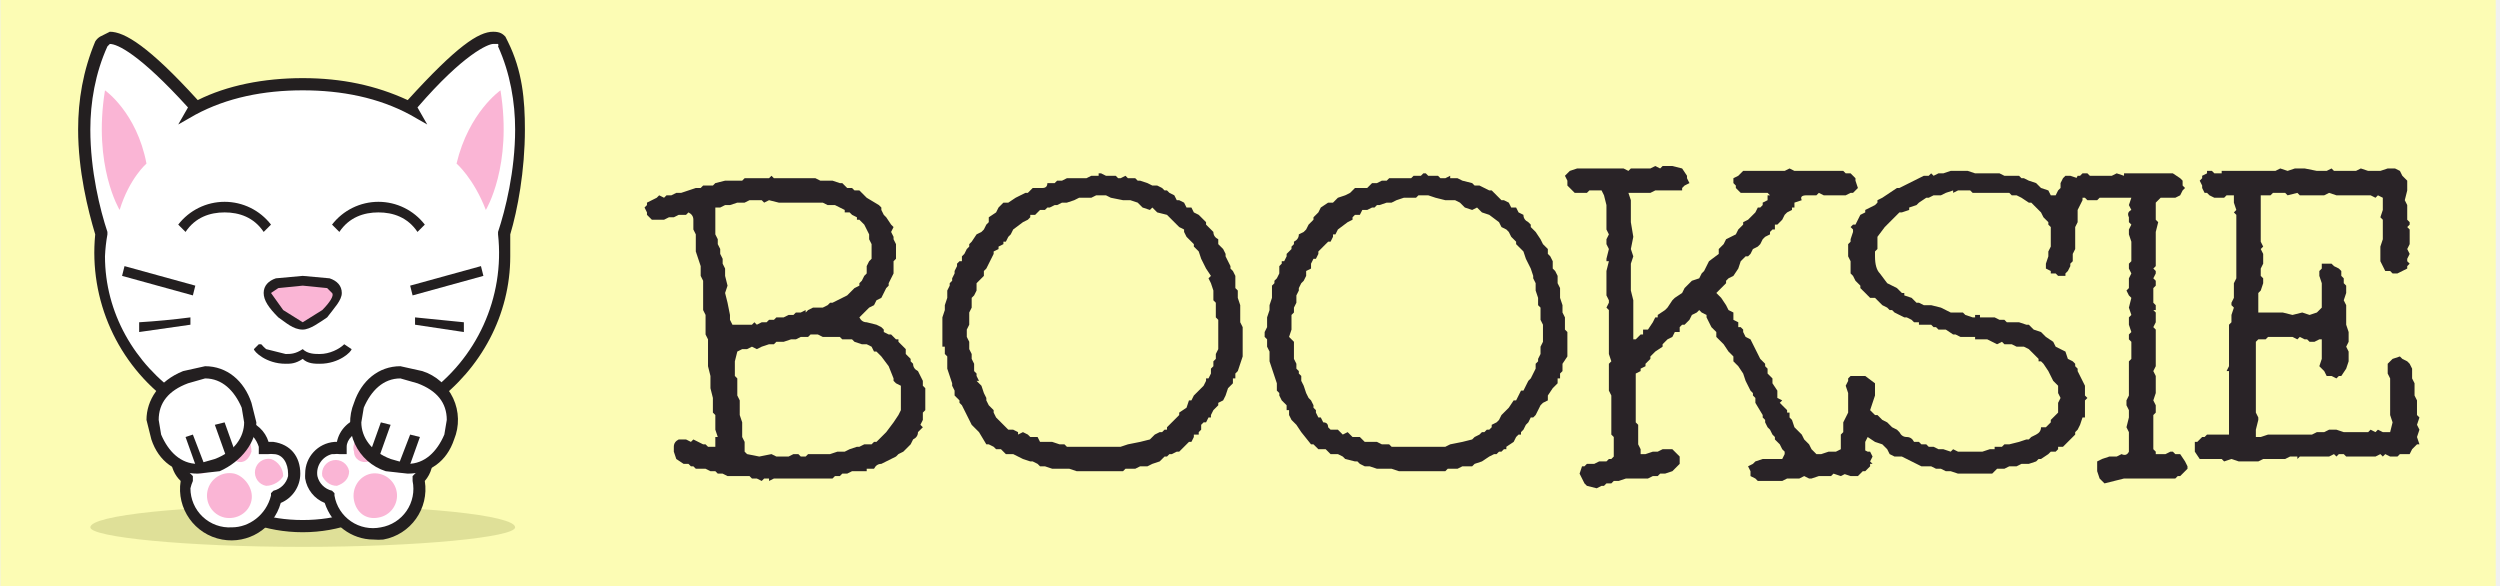
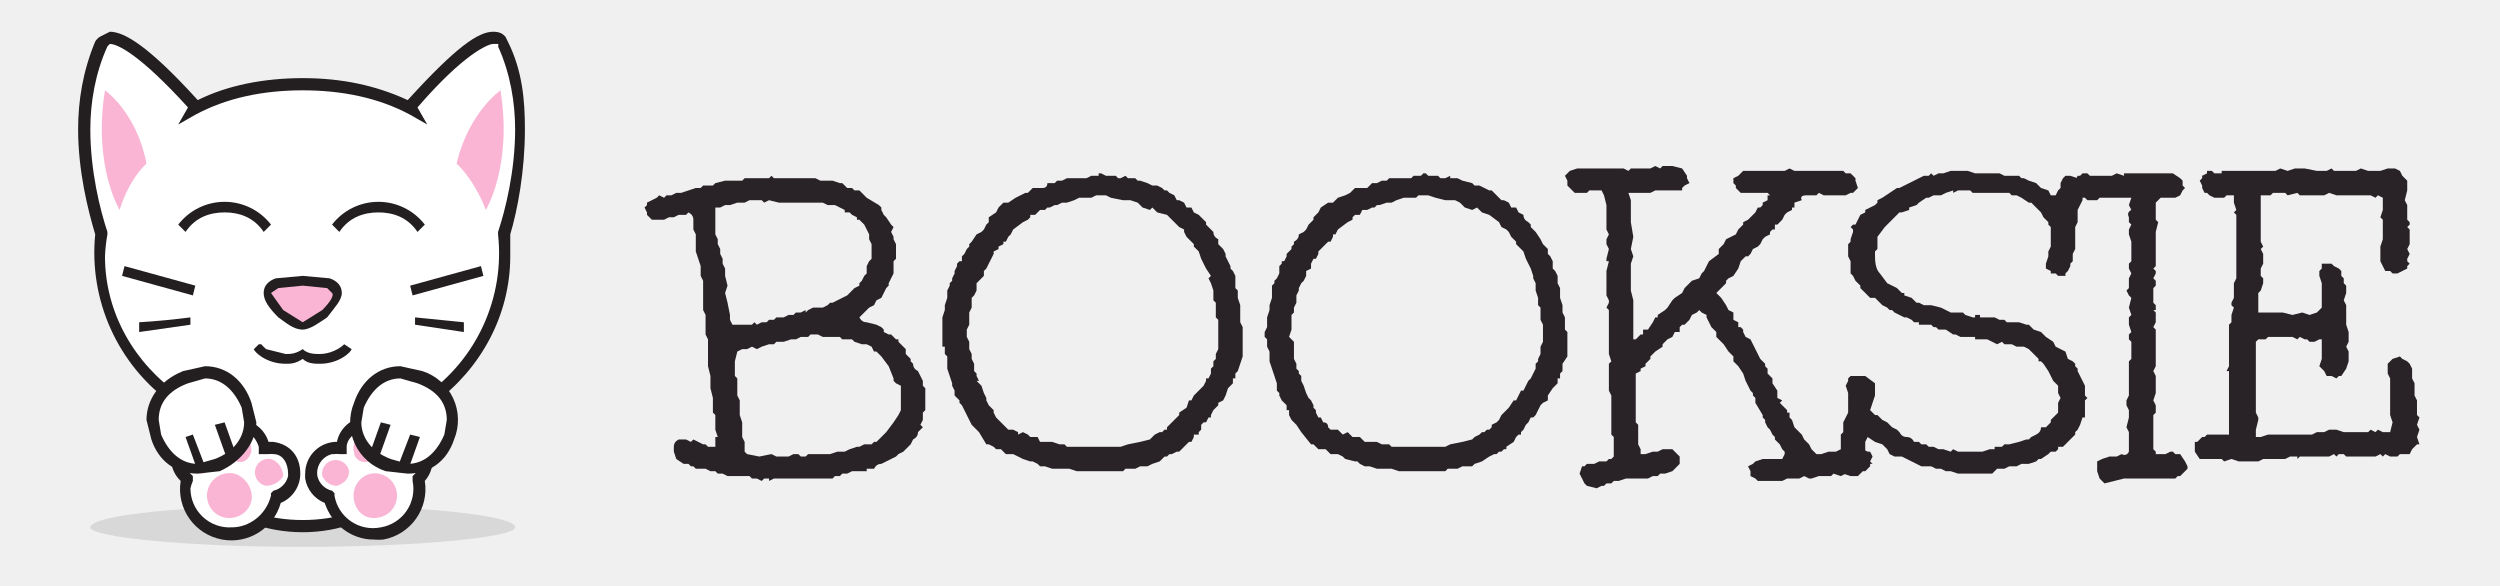
<svg xmlns="http://www.w3.org/2000/svg" width="1024" height="240" viewBox="0 400 1024 240">
-   <rect width="100%" height="100%" fill="rgba(252,252,180,1)" />
-   <rect x="-326" y="-512" rx="0" ry="0" width="651" height="1024" fill="#fcfcb4" transform="matrix(1.57 0 0 1 512 512)" />
-   <path d="M211 616c0-5-39-9-87-9s-87 4-87 9c0 4 39 8 87 8s87-4 87-8" fill="#dfe098" />
+   <path d="M211 616c0-5-39-9-87-9s-87 4-87 9c0 4 39 8 87 8s87-4 87-8" opacity=".1" />
  <path d="M206 418s-3-14-38 25l1 2a98 98 0 0 0-90 0l1-2c-35-39-38-25-38-25-13 28-5 62-1 78a68 68 0 0 0 0 9c0 24 12 45 31 59a39 39 0 0 0 0 7c0 25 23 45 52 45s52-20 52-45l-1-7c20-14 32-35 32-59a67 67 0 0 0-1-9c5-16 13-50 0-78" fill="#fff" />
  <path d="M69 571l1-6a76 76 0 0 1-31-69c-3-10-7-26-7-43 0-12 2-24 7-36a6 6 0 0 1 2-2l4-2c6 0 16 6 36 28 12-6 27-9 43-9s30 3 43 9c20-22 29-28 35-28 3 0 4 1 5 2l1 2c6 12 7 24 7 36 0 17-3 33-6 43v9c0 24-12 46-31 60v6c0 26-24 47-54 47s-55-21-55-47zM44 419c-5 11-7 23-7 34 0 17 4 33 7 42v1a66 66 0 0 0-1 9c0 23 12 44 31 57l1 1v2a37 37 0 0 0-1 6c0 12 6 22 15 30s21 12 35 12 26-4 35-12a39 39 0 0 0 14-36v-2l1-1a71 71 0 0 0 30-66v-1c3-9 7-25 7-42 0-11-2-23-7-34l2-1 2-1-2 1-2 1a1 1 0 0 0 0-1h-2c-2 0-12 4-31 26l4 7-7-4c-13-7-28-10-44-10s-31 3-44 10l-7 4 4-7c-20-22-29-26-32-26l-1 1" fill="#231f20" />
  <path d="M112 583a10 10 0 0 0-4 0c0-4-4-8-8-9-5-1-10 1-12 5a10 10 0 0 0-3-1c-6-1-11 3-12 9a11 11 0 0 0 3 9c-2 11 5 20 15 22s20-4 22-14a10 10 0 0 0 8-9c1-5-3-11-9-12" fill="#fff" />
  <path d="M91 621a21 21 0 0 1-17-24 13 13 0 0 1-4-9l1-2a13 13 0 0 1 17-10 13 13 0 0 1 22 5h2c7 1 11 6 11 13a13 13 0 0 1-8 12 21 21 0 0 1-24 15zm-13-21a16 16 0 0 0 17 16c7 0 14-5 16-13v-1l1-1a8 8 0 0 0 6-6v-1c0-4-2-8-6-8v-3 3a8 8 0 0 0-2 0h-4v-3c-1-3-3-6-7-7a8 8 0 0 0-1 0c-3 0-6 2-7 4l-2 3-2-2a8 8 0 0 0-2-1 8 8 0 0 0-2 0c-4 0-7 3-8 7a8 8 0 0 0 0 1 8 8 0 0 0 3 6l1 1v2a17 17 0 0 0-1 3" fill="#231f20" />
  <path d="M103 605c-1 5-6 8-11 7a9 9 0 0 1 4-18c4 1 8 6 7 11m-15-16c0 3-3 5-6 5-3-1-5-4-4-7a5 5 0 1 1 10 2m15-4c-1 3-3 5-6 4a5 5 0 0 1 2-10c3 0 4 3 4 6m13 10c-1 2-4 4-7 4a5 5 0 0 1 2-11c3 1 5 4 5 7" fill="#fab5d5" />
  <path d="M136 583a10 10 0 0 1 4 0c0-4 3-8 8-9s9 1 11 5a10 10 0 0 1 4-1c5-1 11 3 12 9 0 3-1 7-3 9 1 11-5 20-16 22-9 2-19-4-21-14a10 10 0 0 1-8-9c-1-5 3-11 9-12" fill="#fff" />
  <path d="M133 606a13 13 0 0 1-8-10 13 13 0 0 1 0-2 13 13 0 0 1 12-13h1c1-5 5-9 10-10a12 12 0 0 1 2 0c4 0 8 2 10 5a13 13 0 0 1 2 0 12 12 0 0 1 3-1c6 0 11 5 12 11a13 13 0 0 1-3 11 21 21 0 0 1-17 24 22 22 0 0 1-4 0c-9 0-17-6-20-15zm3-20a8 8 0 0 0-6 9 8 8 0 0 0 6 6l1 1v1a16 16 0 0 0 19 13 16 16 0 0 0 13-19v-2l1-1a8 8 0 0 0 3-6l-1-1a8 8 0 0 0-9-7 8 8 0 0 0-2 1l-3 2-1-3a8 8 0 0 0-8-4c-4 1-7 4-7 7v3h-3a7 7 0 0 0-2 0h-1v-3 3" fill="#231f20" />
  <path d="M145 605c1 5 5 8 10 7a9 9 0 0 0-3-18c-5 1-8 6-7 11m14-16a5 5 0 1 0 11-2 5 5 0 1 0-11 2m-14-4c0 3 3 5 6 4a5 5 0 0 0-2-10c-3 0-5 3-4 6m-13 10c1 2 3 4 6 4 3-1 5-3 5-6a5 5 0 1 0-11 2m6-75c0 4-9 13-14 13s-15-9-15-13c0-3 7-5 15-5s14 2 14 5" fill="#fab5d5" />
  <path d="M114 530c-4-4-6-7-6-10s2-5 5-6l11-1 11 1c3 1 5 3 5 6s-3 6-6 10c-3 2-7 5-10 5-4 0-7-3-10-5zm18-3c3-3 5-6 4-7l-2-2-10-1-10 1-3 2 5 7 8 5 8-5" fill="#231f20" />
  <path d="M147 566c-4 10 0 20 12 25 12 4 21-2 25-12 3-10 0-20-12-25-12-4-21 2-25 12" fill="#fff" />
  <path d="M167 594l-9-1a21 21 0 0 1-13-28c3-9 10-15 19-15l9 2a21 21 0 0 1 13 28c-3 9-10 14-19 14zm-19-21c0 6 4 12 12 15l7 2c7 0 12-5 15-12l1-6c0-7-4-12-12-15l-7-2c-7 0-12 5-15 12l-1 6" fill="#231f20" />
  <path d="M151 587l5-14 4 1-5 14-4-1m12 4l5-13 4 1-5 14-4-2" fill="#231f20" />
  <path d="M101 566c3 10 0 20-12 25-12 4-21-2-25-12s0-20 12-25c12-4 21 2 25 12" fill="#fff" />
  <path d="M62 580l-2-8c0-8 5-16 15-20l9-2c9 0 16 6 19 15l-2 1-2 1c-3-7-8-12-15-12l-7 2c-8 3-12 8-12 15l1 6c3 7 8 12 15 12l7-2c8-3 12-9 12-15l-1-6 2-1 2-1 2 8c0 8-6 16-15 20l-9 1c-9 0-16-5-19-14" fill="#231f20" />
  <path d="M88 574l4-1 5 14-4 1-5-14m-12 5l3-1 5 13-3 2-5-14m92-62l29-8 1 4-29 8-1-4m2 16v-3l10 1 10 1v4l-20-3M50 513l1-4 29 8-1 4-29-8m7 19a310 310 0 0 0 21-2v3l-21 3v-4" fill="#231f20" />
  <path d="M49 486s-11-18-6-49c0 0 13 9 17 30 0 0-7 6-11 19m150 0s11-18 6-49c0 0-13 9-18 30 0 0 7 6 12 19" fill="#fab5d5" />
  <path d="M92 487c-6 0-12 2-16 8l-3-3a24 24 0 0 1 38 0l-3 3c-4-6-10-8-16-8m63 0c-6 0-12 2-16 8l-3-3a24 24 0 0 1 38 0l-3 3c-4-6-10-8-16-8m-14 54c-2 2-6 4-10 4-2 0-5 0-7-2-3 2-5 2-7 2l-8-2a19 19 0 0 1-2-2h-1l-2 2c0 1 5 6 13 6 2 0 4 0 7-2 2 2 5 2 7 2 8 0 13-5 13-6l-3-2" fill="#231f20" />
-   <path d="M394 562v6l-1 1v3l-1 2 1 1-1 1-1 1q0 2-2 3l-1 2-1 1-1 1-1 1-2 1q1 0 0 0l-1 1-2 1-4 2q-2 0-3 2h-2-1v1h-6l-2 1h-2l-1 1h-2l-1 1h-14-3-1-6l-2 1v-1h-2l-1 1-2-1h-2l-1-1h-9l-2-1h-2l-1-1h-2l-2-1h-1-3l-1-1h-1l-1-1h-2l-3-2-1-3v-2q0-2 2-3h3l2 1 1-1 4 2h1l1 1h3v-1-2-1h1l-1-3v-3-3l-1-1v-1-1-2-1-1l-1-4v-5l-1-4v-2-2-3-2-2l-1-2v-1-1-3-2-1l-1-2v-2-2-2-1-2-1-2l-1-2v-4l-1-3-1-3v-1-2-4l-1-2v-4q0-2-2-3l-1 1h-2-1l-2 1h-2l-2 1h-5l-2-2v-1l-1-2 1-1v-1l2-1 2-1 1-1 2 1 1-1h2l2-1h2l3-1 3-1h2l1-1h4l1-1 4-1h7l1-1h10l1-1 1 1h17l2 1h5l3 1h1l1 1 1 1h2l1 1h2l2 2 1 1 5 3 1 1v1l1 2 1 1 2 3 1 1-1 2 1 2v1l1 2v6l-1 1v5l-1 2-1 2v1l-1 1-1 2-1 2-2 1-1 2-2 1-1 1-2 2-1 1q1 2 3 2l4 1 2 1 1 1v1l2 1h1l2 2h1v1l1 1 2 2v2l2 2v1l1 1q0 2 2 3l1 2 1 2v2l1 1v3zm-22-59v-3l-1-2v-2l-1-2-1-2-1-1-1-1h-1v-1l-2-1-1-1h-2v-1l-2-1-2-1h-3l-2-1h-2-10-6l-4-1-2 1-1-1h-2-3l-2 1h-3l-3 1h-2l-2 1h-2v11l1 2v2l1 2v2l1 2v2l1 2v3l1 4-1 3 1 4 1 5v2l1 2h8l1-1 1 1 2-1h2l1-1h2l1-1h3l2-1h2l1-1h2l2-1v1l1-1 2-1h4l2-1 1-1h1l2-1 2-1 2-1 1-1 1-1 1-1 2-1v-1l1-1 1-2 1-1v-1-2l1-2 1-1v-2-1zm12 58v-3l-2-1-1-1v-1l-2-5-3-4-1-1-1-1h-1q0-1 0 0l-1-2-2-1h-2l-3-1-1-1h-4l-1-1h-2-5l-2-1h-3l-1 1h-3l-2 1h-2l-3 1h-3l-1 1h-2l-3 1-2 1-2-1-2 1h-2l-2 1-1 4v6l1 1v7l1 2v6l1 3v6l1 2v4l1 1 5 1 5-1 2 1h5l2-1h2l1 1h2l1-1h9l3-1h3l2-1 3-1h1l2-1h3l1-1h1l1-1 1-1 1-1 1-1 3-4 2-3 1-2v-4-3zm140-23v1 7l-1 3-1 3-1 1v2h-1v2l-2 2-1 3-1 2-2 1v1l-2 2-1 2v1h-1l-1 2h-1l-1 1v2l-1 1v1h-2v1l-1 2h-1l-2 2-1 1-1 1h-1l-2 1h-1l-1 1h-1l-2 2-3 1-2 1h-3l-2 1h-3-1l-1 1h-2-7-6-4l-3-1h-7l-3-1h-2l-1-1-2-1h-1l-3-1-2-1-2-1h-3l-2-2h-2l-1-1-2-1h-1l-3-5-3-3-1-2-1-2-1-2-1-2-1-1v-1l-2-2v-1-1l-1-2v-1l-1-3-1-3v-3-2l-1-1v-1-2h-1v-1-1-1-3-2-2-1-1l1-3v-2l1-3v-3l1-2v-1l1-1v-1l1-2v-1l1-2v-1l1-1h1v-2l1-1 1-2 1-1v-1l1-1 2-3 2-1 1-1 1-2 1-1v-1-1l3-2 1-2 2-2h2l3-2 2-1 2-1h1l1-1 1-1h4q2 0 2-2h3l1-1h2l2-1h8l2-1h3v-1h1l2 1h4l1 1h1l2-1 1 1h3l1 1h1l3 1 2 1h2l2 1 1 1h1l1 1 2 1 1 2h1l2 1 1 2h2l1 2 2 1 3 3v1l1 1 1 1 1 1q0 2 2 3v2l2 2 1 2v1l1 2 1 2v1l1 1 1 2v5l1 1v3l1 3v7l1 2v4zm-10-3v-1-1-2l-1-1v-2-2-1-1l-1-1v-1-3l-1-3-1-2 1-1-2-3-1-2-1-2-1-3-1-1-1-1v-1l-1-1-1-1-1-1-1-2v-1l-2-1-2-2-3-3-4-1-2-2-1 1-3-1-2-2-3-1h-3l-5-1-2-1h-4l-2 1h-5l-2 1-3 1h-2l-2 1h-1l-2 1h-1l-1 1h-2l-2 2h-2v1l-1 1-2 1-4 3-1 2q-1 0 0 0l-1 1-1 2h-1v1l-2 1v1l-2 1v1l-1 2q-1 0 0 0l-1 2-1 2-1 1v2l-2 2-1 1v2 1l-1 2-1 1v4l-1 2v3 2l-1 2v3l1 2v3l1 2v2l1 2v3l1 1v1l1 2h-1l2 2 1 3 1 2v1l1 2 1 1 1 1v1l1 2 2 2 2 2 1 1h2l2 1v1l2-1 2 1 1 1h3l1 2h5l3 1h2l1 1h22l3-1 5-1 4-1 1-1 1-1 2-1h1l1-1h1v-1l1-1 1-1 1-1 2-2v-1l3-2 1-3h1l1-2 2-2 2-2 1-2v-1h1l1-2v-2l1-1v-1-1l1-1v-2l1-2v-1-2-3-1-1zm143 3v8l-2 3v3l-1 1v2h-1v2l-2 2-2 3v2l-2 1-1 1-1 2-1 2-1 1h-1l-1 2-1 1-1 2-1 1v1h-1l-1 1-1 2-3 2v1h-1l-1 1h-1l-1 1h-1l-2 1-3 2-3 1-1 1h-3-1l-2 1h-4l-1 1h-7-6-6l-3-1h-6l-3-1h-2l-2-1-1-1h-1l-4-1-1-1-2-1h-3l-2-2h-3l-1-1-1-1h-1l-4-5-2-3-2-2-1-2v-2h-1v-2l-1-1-1-1-1-2v-1l-1-1v-2-1l-1-3-1-3-1-3v-2-1-1l-1-2v-1-1-1l-1-1v-2l1-2v-2-1-1l1-3v-2l1-3v-3-2l1-1v-1l1-1 1-2v-1-2l1-1v-1h1l1-2v-1l2-2v-1l1-1v-1q2-1 2-3l2-1 1-1 1-2 1-1 1-1v-1l2-2 1-2 3-2h2l2-2 3-1 2-1 1-1 1-1h5l2-2h2l2-1h2l1-1h9l1-1h3l1-1h1l1 1h4l1 1h2l2-1v1h3l2 1 4 1 1 1h2l2 1 2 1h1l1 1 1 1 2 2h1l2 1 1 2h2l1 2 2 1q0 2 2 3l1 1v1l1 1 1 1 2 3 1 2 2 2v2l1 1 1 2v3l1 1 1 2v3l1 2v4l1 3v3l1 2v5l1 1v2zm-10-3v-1-1l-1-2v-1-2-2l-1-1v-1-1-1l-1-3v-3l-1-2v-1l-1-3-1-2-1-2-1-3-1-1-1-1-1-1v-1l-1-1-1-1-1-2-1-1-2-1-1-2-4-3-3-1-2-2-2 1-3-1-2-2-2-1h-4l-4-1-3-1h-1-3l-1 1h-5l-3 1-2 1h-2l-3 1h-1l-1 1h-1l-2 1h-2l-1 2h-2l-1 1v1l-2 1-4 3-1 2h-1v1l-1 2h-1l-1 1-1 1-1 1-1 1v1l-1 2h-1l-1 2v2l-2 1v2l-1 2-1 1-1 2v1l-1 2v3l-1 2v2l-1 1v4 2l-1 3 2 2v7l1 2v2l1 1v1l1 1v2l1 2 1 3 1 2 1 1 1 2v1l1 1v1l1 2h1l1 2q2 0 2 2l1 1h3l1 1 1 1 2-1 1 1 1 1h3l2 2h5l2 1h3l1 1h22l2-1 5-1 4-1 1-1 2-1 1-1h1l1-1h1l1-1v-1l2-1 1-1 1-2 1-1 2-2 2-3h1l1-2 1-2h1l1-2 1-2 1-1 1-2 1-2v-1-1l1-1v-1l1-2v-2-1l1-2v-3-1-1zm134 54l1 1h-1v1l-1 1-1 1h-1l-2 1h-5l-2 1-3-1-1 1h-5l-3 1h-1l-2-1-2 1h-5l-2 1h-10l-1-1-2-1v-2l-1-2 2-1 1-1 3-1h8l1-2v-1l-1-1-1-2-2-2v-1l-1-1-1-2-1-1-1-2v-1l-1-1v-1l-3-5v-2l-1-1v-1l-1-1-2-4-1-3-2-3-2-2v-2l-2-2-2-3-1-1-1-1-1-1v-2l-2-2-1-2-1-2v-1l-2-1-1-1-1 1-2 1-1 2-1 1-1 1h-1l-1 1v2h-2l-1 2-2 1-1 1-1 1v1l-3 2-2 2v1l-1 1-1 1v1l-2 1v1l-2 1v20l1 1v8l1 2v2h2l3-1h2l2-1h4l3 3v3l-2 2-1 1-3 1h-2l-1 1h-2l-2 1h-3-5-1l-3 1h-2l-1 1h-1-1l-1 1h-1l-2 1-4-1-1-1-1-2-1-2 1-3h1l1-1h3l2-1h3l1-1h1l1-1v-2-5-1l-1-1v-2-1-1-1-4-3-4l-1-2v-2-3-2-1-2-1l1-1-1-3v-8-7-1-2l-1-1 1-2v-1l-1-2v-1-4-1-4l1-4h-1v-1l1-4-1-2v-2l1-2-1-2v-1-2-3-1-3l-1-4-1-2h-4-1l-1 1h-5l-1-1-1-1-1-1v-2l-1-2 1-1 1-1 3-1h19l2 1 1-1h8l2-1 2 1 1-1h4l4 1 2 3v1l1 2-2 1-1 1v1h-11l-2 1h-2-4-3l1 3v9l1 6-1 5 1 3-1 3v11l1 4v16h1l1-1 1-1h1v-2h2l2-3 1-2h1v-1l3-2 1-1 2-3 1-1 3-2 1-2 3-3 3-1 1-2 1-1 2-4 4-3v-1-1l2-2 1-2 2-1 2-1 1-2 1-1 1-1v-1l2-1 1-1 1-1 1-1 1-2h1l1-1v-1l2-1v-2h1l-1-1h-11l-1-1-1-1v-1l-1-1v-2l2-1 2-2h17l2-1 2 1h20l1 1h2l1 1 1 1v1l1 3-1 1-1 1h-1l-2 1h-9l-2-1-1 1h-4q-3 0-2 2l-3 1v2h-1v1l-2 1-1 1-1 2-1 1-1 1h-1v2h-1l-1 1v1l-2 1-1 1-1 2-1 1-2 1-1 2-1 1h-1l-2 2-1 3-2 3-2 1-1 1v1l-1 1-1 1-1 1-1 1 2 2 2 3 1 2 2 1v3l2 1v2h1l1 1v1l1 2 2 1 1 2 1 2 1 2 1 2 1 1 1 1v1l1 1v2l2 2v2l2 3v3l2 1-1 1 1 1 2 2v1h1v2l1 1 1 3 1 1 2 2 1 2 1 1 1 1 1 2 1 1 1 1h2l3-1h3l2-1h3l1-1h4l1 1 2 1h1l1 2-1 2zm89-26l-1 1v6 1h-1l-1 3-1 2-1 1v1l-1 1-1 1-2 2-1 1h-2v1l-1 1h-2l-1 1-3 2h-1l-1 1-3 1h-3l-2 1h-3l-2 1h-3l-2 2h-14l-3-1h-2l-2-1h-2l-2-1h-2-2l-2-1-2-1-2-1-2-1h-3l-2-1-1-2-1-1-1-1-3-1-3-2-1 2v8l-1 1v3l-1 1-1 1h-3l-3-1-2-2v-2-2l1-1v-1-1-1-2-2-2l1-1v-2-2l1-2 1-2v-3-2-3l-1-3 1-2v-1l1-1h6l4 3v2 3l-1 3-1 3 2 2h1l2 2 2 1 1 1 1 1 2 1 1 1q1 2 3 2t3 2h2l1 1h2l1 1h2l2 1h2l3 1 1-1 2 1h10l3-1h2v-1h3l1-1h2l4-1 3-1h1l1-1 2-1q2-1 2-3h2l1-1 1-1v-1l2-2 1-1v-1-1-1-1l1-2-1-2v-3l-2-2-2-4-2-3-1-1h-1v-1l-1-1-3-3-2-1h-3l-2-1h-3l-1-1-2 1-2-1-2-1h-4-1v-1h-6l-2-1h-1l-3-2h-2-1l-1-1h-1l-1-1h-5v-1h-2l-1-1-2-1h-1l-2-1-2-1-1-1h-1l-1-1-2-1-1-1-1-1-1-1h-2l-4-4v-1l-1-1-1-1-1-2-1-1v-1-1-3l-1-2v-2-3l1-1v-1l1-3v-1l-1-1 1-1h1l1-2 1-2 2-1v-1l2-1 2-1 1-1v-1l2-1 3-2 3-2h1l2-1 4-2 2-1 2-1h2l1-1 1 1 2-1h2l3-1h7l3 1h10l2 1h6l1 1h1l2 1 3 1 1 1 1 1 3 1 1 2h2l1-2 1-1v-2l1-2 1-1h2l3 1 1 2h2v2l-1 2v3l-2 4v5l-1 2v9l-1 2v3l-1 1v1l-1 2-1 1v1h-3l-1-1h-2v-1l-2-1v-2l1-3v-2l1-2v-2-2-2-2l-1-1v-1l-1-1-1-1-1-2-1-1-1-1-1-1-1-1h-1l-3-2-2-1h-2l-1-1h-11-3-1l-1-1h-4-1l-2 1v-1l-3 1-2 1h-1-2l-2 1h-1l-3 2-1 1-3 1v1l-3 1h-1l-3 3-3 3-3 4v4 1l-1 1v2q0 5 2 7l3 4 4 2 2 2h1v1l3 1 1 1 1 1h1l2 1h3l4 1 4 2h5l1 1 3 1h1v-1h2v1h6l2 1h2l1 1h5l3 1h1l2 2 3 1 1 1 1 1 3 2 1 2 2 1 2 1 1 3 2 1 1 1v1l1 1v1l1 2 1 2 1 2v4l1 1zm41 28v1l-1 1-1 1-1 1h-1l-1 1h-1-19-1l-4 1-4 1-1-1-1-1-1-3v-2-2l2-1 3-1h3l2-1q2 1 3-1v-2-3-3l-1-2 1-4v-3l-1-2v-2l1-2v-1-3-1-1-2-2-1-2-1l1-1v-4-3l-1-1v-1-1l1-1-1-3v-2-1l1-1-1-3 1-4-1-1-1-2 1-1v-1-3l1-2-1-2v-1-1l1-1v-2-2-4l-1-3v-2l1-2-1-1v-2q-1-2 1-3l-1-2 1-3h-2-11l-1 1h-3-1l-1-1h-1l-1-1h-1v-1l-1-1v-4l1-2h1l1-1h2l1 1h9l2-1 3 1v-1h20l3 2 1 1v2l1 1-1 1-1 2-2 1h-6l-2 2v7l1 1-1 4v14l-1 1 1 1v1l-1 2 1 1v2l-1 1v6l1 1v2h-1l1 1v4l-1 2 1 1v15l-1 2 1 2v7l-1 3 1 2v1 2l-1 1v14l1 1v1h4l2-1h1l1 1h2l2 3 1 2zm95-15l-1 3 1 3h-1l-1 1-1 1-1 2h-3-1l-1 1h-3l-2-1-1 1-1-1-2 1h-10-1-1l-1-1h-2l-1 1-1-1-2 1h-5-1-6l-1 1v-1h-3l-2 1h-2-1-1-5l-2 1h-8l-3-1-3 1-1-1h-9l-2-3v-3-1h1l2-2h1l1-1h9v-1-1-1-4-2-2-2-1-1-1-2-2-1-2-2-1h-1l1-2v-1-1-1-2-1-3-2-4-2l1-1v-3l1-3-1-1v-1l1-2v-2-3-1l1-2v-1-3-1-1-2-1-2-2-1-2-2-4-4l-1-1 1-1-1-3v-3h-3l-1 1h-4l-2-1-1-1h-1l-1-2v-1l-1-2 1-1v-1l2-1v-1h2l1 1h3v-1h22l2-1 3 1 3-1h4l5 1h4l2-1 1 1h9l2-1 3 1h5l3-1h3l2 1 1 2 1 1 1 1v4l-1 4 1 2v6l1 1v1l-1 1 1 1v6l-1 2 1 2-1 2v1l1 1-1 1v1l-2 1-2 1h-2l-1-1h-2l-1-2-1-2v-3-3l1-3v-3-4-1l-1-1 1-3v-3-2l-2-1-1 1-2-1h-7-6-1l-3-1-2 1h-10l-1-1-4 1-1-1h-2-2-1l-1 1h-2-2v7 12l1 2-1 1 1 2v4l-1 2v3l1 1v2l-1 3-1 1v8h10l4 1 4-1 3 1 3-1 1-1 1-1v-1-2-1-2-1-2-1l-1-3v-2l1-1v-2h4l1 1 2 1 1 1v2l1 1v2l1 1v1 2l-1 3 1 2v8l1 3v4l-1 2 1 2v4l-1 3-2 3h-1l-1 1-2-1h-2l-1-2q-1 0 0 0l-1-1-1-1 1-3v-3-1-2-1-1h-1l-2 1h-1-1l-1-1h-1l-2-1-1 1-2-1h-10l-1 1h-2-1l-1 1v27 2l1 2v1l-1 4v3h2l3-1h18l2-1h3l2-1h3l3 1h10l1-1 2 1 1-1 2 1h3l1-4-1-3v-5-3-1-2-1-1-2l-1-2v-4l1-1 1-1 3-1 1 1 2 1 1 1 1 2v4l1 2v5l1 2v3 3l1 1-1 3 1 2z" fill="#292327" transform="translate(-15 0)" />
+   <path d="M379 562v6l-1 1v3l-1 2 1 1-1 1-1 1q0 2-2 3l-1 2-1 1-1 1-1 1-2 1q1 0 0 0l-1 1-2 1-4 2q-2 0-3 2h-3v1h-6l-2 1h-2l-1 1h-2l-1 1h-24l-2 1v-1h-2l-1 1-2-1h-2l-1-1h-9l-2-1h-2l-1-1h-2l-2-1h-4l-1-1h-1l-1-1h-2l-3-2-1-3v-2q0-2 2-3h3l2 1 1-1 4 2h1l1 1h3v-4h1l-1-3v-6l-1-1v-6l-1-4v-5l-1-4v-11l-1-2v-8l-1-2v-12l-1-2v-4l-1-3-1-3v-7l-1-2v-4q0-2-2-3l-1 1h-3l-2 1h-2l-2 1h-5l-2-2v-1l-1-2 1-1v-1l2-1 2-1 1-1 2 1 1-1h2l2-1h2l3-1 3-1h2l1-1h4l1-1 4-1h7l1-1h10l1-1 1 1h17l2 1h5l3 1h1l1 1 1 1h2l1 1h2l2 2 1 1 5 3 1 1v1l1 2 1 1 2 3 1 1-1 2 1 2v1l1 2v6l-1 1v5l-1 2-1 2v1l-1 1-1 2-1 2-2 1-1 2-2 1-1 1-2 2-1 1q1 2 3 2l4 1 2 1 1 1v1l2 1h1l2 2h1v1l1 1 2 2v2l2 2v1l1 1q0 2 2 3l1 2 1 2v2l1 1v3zm-22-59v-3l-1-2v-2l-1-2-1-2-1-1-1-1h-1v-1l-2-1-1-1h-2v-1l-2-1-2-1h-3l-2-1h-18l-4-1-2 1-1-1h-5l-2 1h-3l-3 1h-2l-2 1h-2v11l1 2v2l1 2v2l1 2v2l1 2v3l1 4-1 3 1 4 1 5v2l1 2h8l1-1 1 1 2-1h2l1-1h2l1-1h3l2-1h2l1-1h2l2-1v1l1-1 2-1h4l2-1 1-1h1l2-1 2-1 2-1 1-1 1-1 1-1 2-1v-1l1-1 1-2 1-1v-3l1-2 1-1v-3zm12 58v-3l-2-1-1-1v-1l-2-5-3-4-1-1-1-1h-1q0-1 0 0l-1-2-2-1h-2l-3-1-1-1h-4l-1-1h-7l-2-1h-3l-1 1h-3l-2 1h-2l-3 1h-3l-1 1h-2l-3 1-2 1-2-1-2 1h-2l-2 1-1 4v6l1 1v7l1 2v6l1 3v6l1 2v4l1 1 5 1 5-1 2 1h5l2-1h2l1 1h2l1-1h9l3-1h3l2-1 3-1h1l2-1h3l1-1h1l1-1 1-1 1-1 1-1 3-4 2-3 1-2v-7zm140-23v8l-1 3-1 3-1 1v2h-1v2l-2 2-1 3-1 2-2 1v1l-2 2-1 2v1h-1l-1 2h-1l-1 1v2l-1 1v1h-2v1l-1 2h-1l-2 2-1 1-1 1h-1l-2 1h-1l-1 1h-1l-2 2-3 1-2 1h-3l-2 1h-4l-1 1h-19l-3-1h-7l-3-1h-2l-1-1-2-1h-1l-3-1-2-1-2-1h-3l-2-2h-2l-1-1-2-1h-1l-3-5-3-3-1-2-1-2-1-2-1-2-1-1v-1l-2-2v-2l-1-2v-1l-1-3-1-3v-5l-1-1v-3h-1v-12l1-3v-2l1-3v-3l1-2v-1l1-1v-1l1-2v-1l1-2v-1l1-1h1v-2l1-1 1-2 1-1v-1l1-1 2-3 2-1 1-1 1-2 1-1v-2l3-2 1-2 2-2h2l3-2 2-1 2-1h1l1-1 1-1h4q2 0 2-2h3l1-1h2l2-1h8l2-1h3v-1h1l2 1h4l1 1h1l2-1 1 1h3l1 1h1l3 1 2 1h2l2 1 1 1h1l1 1 2 1 1 2h1l2 1 1 2h2l1 2 2 1 3 3v1l1 1 1 1 1 1q0 2 2 3v2l2 2 1 2v1l1 2 1 2v1l1 1 1 2v5l1 1v3l1 3v7l1 2v4zm-10-3v-4l-1-1v-6l-1-1v-4l-1-3-1-2 1-1-2-3-1-2-1-2-1-3-1-1-1-1v-1l-1-1-1-1-1-1-1-2v-1l-2-1-2-2-3-3-4-1-2-2-1 1-3-1-2-2-3-1h-3l-5-1-2-1h-4l-2 1h-5l-2 1-3 1h-2l-2 1h-1l-2 1h-1l-1 1h-2l-2 2h-2v1l-1 1-2 1-4 3-1 2q-1 0 0 0l-1 1-1 2h-1v1l-2 1v1l-2 1v1l-1 2q-1 0 0 0l-1 2-1 2-1 1v2l-2 2-1 1v3l-1 2-1 1v4l-1 2v5l-1 2v3l1 2v3l1 2v2l1 2v3l1 1v1l1 2h-1l2 2 1 3 1 2v1l1 2 1 1 1 1v1l1 2 2 2 2 2 1 1h2l2 1v1l2-1 2 1 1 1h3l1 2h5l3 1h2l1 1h22l3-1 5-1 4-1 1-1 1-1 2-1h1l1-1h1v-1l1-1 1-1 1-1 2-2v-1l3-2 1-3h1l1-2 2-2 2-2 1-2v-1h1l1-2v-2l1-1v-2l1-1v-2l1-2v-8zm143 3v8l-2 3v3l-1 1v2h-1v2l-2 2-2 3v2l-2 1-1 1-1 2-1 2-1 1h-1l-1 2-1 1-1 2-1 1v1h-1l-1 1-1 2-3 2v1h-1l-1 1h-1l-1 1h-1l-2 1-3 2-3 1-1 1h-4l-2 1h-4l-1 1h-19l-3-1h-6l-3-1h-2l-2-1-1-1h-1l-4-1-1-1-2-1h-3l-2-2h-3l-1-1-1-1h-1l-4-5-2-3-2-2-1-2v-2h-1v-2l-1-1-1-1-1-2v-1l-1-1v-3l-1-3-1-3-1-3v-4l-1-2v-3l-1-1v-2l1-2v-4l1-3v-2l1-3v-5l1-1v-1l1-1 1-2v-3l1-1v-1h1l1-2v-1l2-2v-1l1-1v-1q2-1 2-3l2-1 1-1 1-2 1-1 1-1v-1l2-2 1-2 3-2h2l2-2 3-1 2-1 1-1 1-1h5l2-2h2l2-1h2l1-1h9l1-1h3l1-1h1l1 1h4l1 1h2l2-1v1h3l2 1 4 1 1 1h2l2 1 2 1h1l1 1 1 1 2 2h1l2 1 1 2h2l1 2 2 1q0 2 2 3l1 1v1l1 1 1 1 2 3 1 2 2 2v2l1 1 1 2v3l1 1 1 2v3l1 2v4l1 3v3l1 2v5l1 1v2zm-10-3v-2l-1-2v-5l-1-1v-3l-1-3v-3l-1-2v-1l-1-3-1-2-1-2-1-3-1-1-1-1-1-1v-1l-1-1-1-1-1-2-1-1-2-1-1-2-4-3-3-1-2-2-2 1-3-1-2-2-2-1h-4l-4-1-3-1h-4l-1 1h-5l-3 1-2 1h-2l-3 1h-1l-1 1h-1l-2 1h-2l-1 2h-2l-1 1v1l-2 1-4 3-1 2h-1v1l-1 2h-1l-1 1-1 1-1 1-1 1v1l-1 2h-1l-1 2v2l-2 1v2l-1 2-1 1-1 2v1l-1 2v3l-1 2v2l-1 1v6l-1 3 2 2v7l1 2v2l1 1v1l1 1v2l1 2 1 3 1 2 1 1 1 2v1l1 1v1l1 2h1l1 2q2 0 2 2l1 1h3l1 1 1 1 2-1 1 1 1 1h3l2 2h5l2 1h3l1 1h22l2-1 5-1 4-1 1-1 2-1 1-1h1l1-1h1l1-1v-1l2-1 1-1 1-2 1-1 2-2 2-3h1l1-2 1-2h1l1-2 1-2 1-1 1-2 1-2v-2l1-1v-1l1-2v-3l1-2v-5zm134 54l1 1h-1v1l-1 1-1 1h-1l-2 1h-5l-2 1-3-1-1 1h-5l-3 1h-1l-2-1-2 1h-5l-2 1h-10l-1-1-2-1v-2l-1-2 2-1 1-1 3-1h8l1-2v-1l-1-1-1-2-2-2v-1l-1-1-1-2-1-1-1-2v-1l-1-1v-1l-3-5v-2l-1-1v-1l-1-1-2-4-1-3-2-3-2-2v-2l-2-2-2-3-1-1-1-1-1-1v-2l-2-2-1-2-1-2v-1l-2-1-1-1-1 1-2 1-1 2-1 1-1 1h-1l-1 1v2h-2l-1 2-2 1-1 1-1 1v1l-3 2-2 2v1l-1 1-1 1v1l-2 1v1l-2 1v20l1 1v8l1 2v2h2l3-1h2l2-1h4l3 3v3l-2 2-1 1-3 1h-2l-1 1h-2l-2 1h-9l-3 1h-2l-1 1h-2l-1 1h-1l-2 1-4-1-1-1-1-2-1-2 1-3h1l1-1h3l2-1h3l1-1h1l1-1v-8l-1-1v-16l-1-2v-11l1-1-1-3v-18l-1-1 1-2v-1l-1-2v-10l1-4h-1v-1l1-4-1-2v-2l1-2-1-2v-10l-1-4-1-2h-5l-1 1h-5l-1-1-1-1-1-1v-2l-1-2 1-1 1-1 3-1h19l2 1 1-1h8l2-1 2 1 1-1h4l4 1 2 3v1l1 2-2 1-1 1v1h-11l-2 1h-9l1 3v9l1 6-1 5 1 3-1 3v11l1 4v16h1l1-1 1-1h1v-2h2l2-3 1-2h1v-1l3-2 1-1 2-3 1-1 3-2 1-2 3-3 3-1 1-2 1-1 2-4 4-3v-2l2-2 1-2 2-1 2-1 1-2 1-1 1-1v-1l2-1 1-1 1-1 1-1 1-2h1l1-1v-1l2-1v-2h1l-1-1h-11l-1-1-1-1v-1l-1-1v-2l2-1 2-2h17l2-1 2 1h20l1 1h2l1 1 1 1v1l1 3-1 1-1 1h-1l-2 1h-9l-2-1-1 1h-4q-3 0-2 2l-3 1v2h-1v1l-2 1-1 1-1 2-1 1-1 1h-1v2h-1l-1 1v1l-2 1-1 1-1 2-1 1-2 1-1 2-1 1h-1l-2 2-1 3-2 3-2 1-1 1v1l-1 1-1 1-1 1-1 1 2 2 2 3 1 2 2 1v3l2 1v2h1l1 1v1l1 2 2 1 1 2 1 2 1 2 1 2 1 1 1 1v1l1 1v2l2 2v2l2 3v3l2 1-1 1 1 1 2 2v1h1v2l1 1 1 3 1 1 2 2 1 2 1 1 1 1 1 2 1 1 1 1h2l3-1h3l2-1h3l1-1h4l1 1 2 1h1l1 2-1 2zm89-26l-1 1v7h-1l-1 3-1 2-1 1v1l-1 1-1 1-2 2-1 1h-2v1l-1 1h-2l-1 1-3 2h-1l-1 1-3 1h-3l-2 1h-3l-2 1h-3l-2 2h-14l-3-1h-2l-2-1h-2l-2-1h-4l-2-1-2-1-2-1-2-1h-3l-2-1-1-2-1-1-1-1-3-1-3-2-1 2v8l-1 1v3l-1 1-1 1h-3l-3-1-2-2v-4l1-1v-9l1-1v-4l1-2 1-2v-8l-1-3 1-2v-1l1-1h6l4 3v5l-1 3-1 3 2 2h1l2 2 2 1 1 1 1 1 2 1 1 1q1 2 3 2t3 2h2l1 1h2l1 1h2l2 1h2l3 1 1-1 2 1h10l3-1h2v-1h3l1-1h2l4-1 3-1h1l1-1 2-1q2-1 2-3h2l1-1 1-1v-1l2-2 1-1v-4l1-2-1-2v-3l-2-2-2-4-2-3-1-1h-1v-1l-1-1-3-3-2-1h-3l-2-1h-3l-1-1-2 1-2-1-2-1h-5v-1h-6l-2-1h-1l-3-2h-3l-1-1h-1l-1-1h-5v-1h-2l-1-1-2-1h-1l-2-1-2-1-1-1h-1l-1-1-2-1-1-1-1-1-1-1h-2l-4-4v-1l-1-1-1-1-1-2-1-1v-5l-1-2v-5l1-1v-1l1-3v-1l-1-1 1-1h1l1-2 1-2 2-1v-1l2-1 2-1 1-1v-1l2-1 3-2 3-2h1l2-1 4-2 2-1 2-1h2l1-1 1 1 2-1h2l3-1h7l3 1h10l2 1h6l1 1h1l2 1 3 1 1 1 1 1 3 1 1 2h2l1-2 1-1v-2l1-2 1-1h2l3 1 1 2h2v2l-1 2v3l-2 4v5l-1 2v9l-1 2v3l-1 1v1l-1 2-1 1v1h-3l-1-1h-2v-1l-2-1v-2l1-3v-2l1-2v-8l-1-1v-1l-1-1-1-1-1-2-1-1-1-1-1-1-1-1h-1l-3-2-2-1h-2l-1-1h-15l-1-1h-5l-2 1v-1l-3 1-2 1h-3l-2 1h-1l-3 2-1 1-3 1v1l-3 1h-1l-3 3-3 3-3 4v5l-1 1v2q0 5 2 7l3 4 4 2 2 2h1v1l3 1 1 1 1 1h1l2 1h3l4 1 4 2h5l1 1 3 1h1v-1h2v1h6l2 1h2l1 1h5l3 1h1l2 2 3 1 1 1 1 1 3 2 1 2 2 1 2 1 1 3 2 1 1 1v1l1 1v1l1 2 1 2 1 2v4l1 1zm41 28v1l-1 1-1 1-1 1h-1l-1 1h-21l-4 1-4 1-1-1-1-1-1-3v-4l2-1 3-1h3l2-1q2 1 3-1v-8l-1-2 1-4v-3l-1-2v-2l1-2v-14l1-1v-7l-1-1v-2l1-1-1-3v-3l1-1-1-3 1-4-1-1-1-2 1-1v-4l1-2-1-2v-2l1-1v-8l-1-3v-2l1-2-1-1v-2q-1-2 1-3l-1-2 1-3h-13l-1 1h-4l-1-1h-1l-1-1h-1v-1l-1-1v-4l1-2h1l1-1h2l1 1h9l2-1 3 1v-1h20l3 2 1 1v2l1 1-1 1-1 2-2 1h-6l-2 2v7l1 1-1 4v14l-1 1 1 1v1l-1 2 1 1v2l-1 1v6l1 1v2h-1l1 1v4l-1 2 1 1v15l-1 2 1 2v7l-1 3 1 2v3l-1 1v14l1 1v1h4l2-1h1l1 1h2l2 3 1 2zm95-15l-1 3 1 3h-1l-1 1-1 1-1 2h-4l-1 1h-3l-2-1-1 1-1-1-2 1h-12l-1-1h-2l-1 1-1-1-2 1h-12l-1 1v-1h-3l-2 1h-9l-2 1h-8l-3-1-3 1-1-1h-9l-2-3v-4h1l2-2h1l1-1h9v-26h-1l1-2v-17l1-1v-3l1-3-1-1v-1l1-2v-6l1-2v-26l-1-1 1-1-1-3v-3h-3l-1 1h-4l-2-1-1-1h-1l-1-2v-1l-1-2 1-1v-1l2-1v-1h2l1 1h3v-1h22l2-1 3 1 3-1h4l5 1h4l2-1 1 1h9l2-1 3 1h5l3-1h3l2 1 1 2 1 1 1 1v4l-1 4 1 2v6l1 1v1l-1 1 1 1v6l-1 2 1 2-1 2v1l1 1-1 1v1l-2 1-2 1h-2l-1-1h-2l-1-2-1-2v-6l1-3v-8l-1-1 1-3v-5l-2-1-1 1-2-1h-14l-3-1-2 1h-10l-1-1-4 1-1-1h-5l-1 1h-4v19l1 2-1 1 1 2v4l-1 2v3l1 1v2l-1 3-1 1v8h10l4 1 4-1 3 1 3-1 1-1 1-1v-10l-1-3v-2l1-1v-2h4l1 1 2 1 1 1v2l1 1v2l1 1v3l-1 3 1 2v8l1 3v4l-1 2 1 2v4l-1 3-2 3h-1l-1 1-2-1h-2l-1-2q-1 0 0 0l-1-1-1-1 1-3v-8h-1l-2 1h-2l-1-1h-1l-2-1-1 1-2-1h-10l-1 1h-3l-1 1v29l1 2v1l-1 4v3h2l3-1h18l2-1h3l2-1h3l3 1h10l1-1 2 1 1-1 2 1h3l1-4-1-3v-15l-1-2v-4l1-1 1-1 3-1 1 1 2 1 1 1 1 2v4l1 2v5l1 2v6l1 1-1 3 1 2z" fill="#292327" />
</svg>
